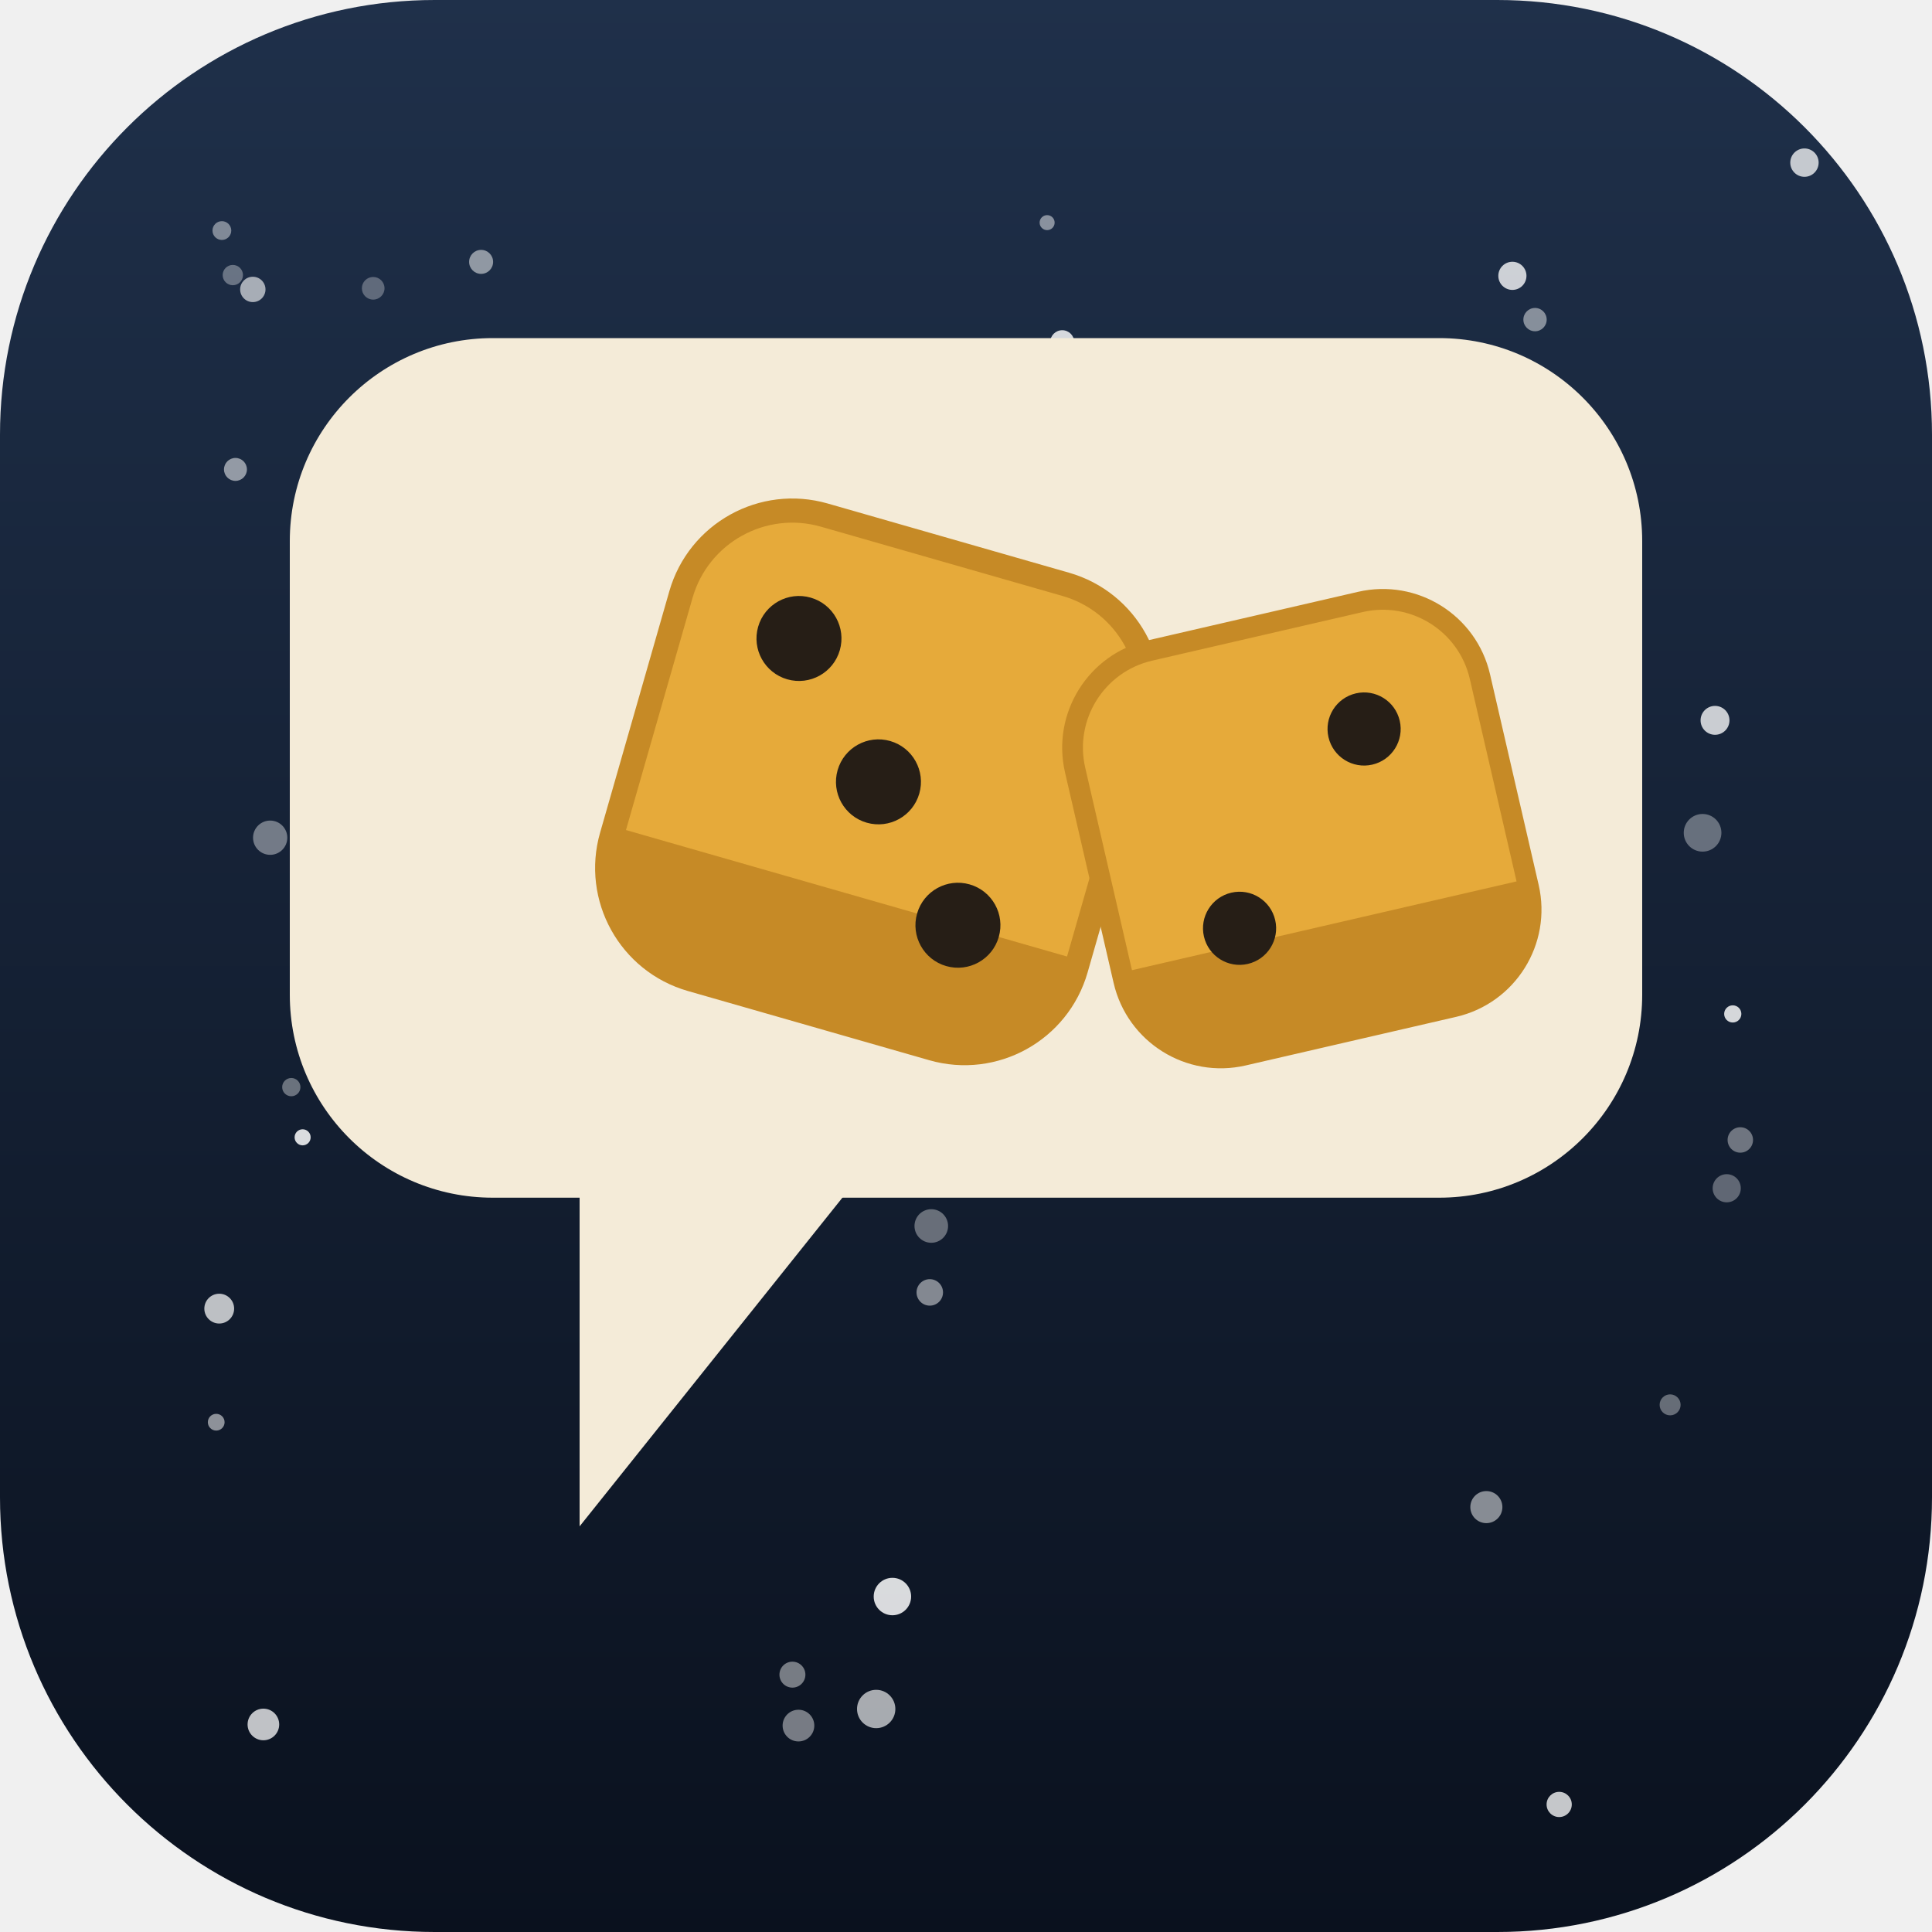
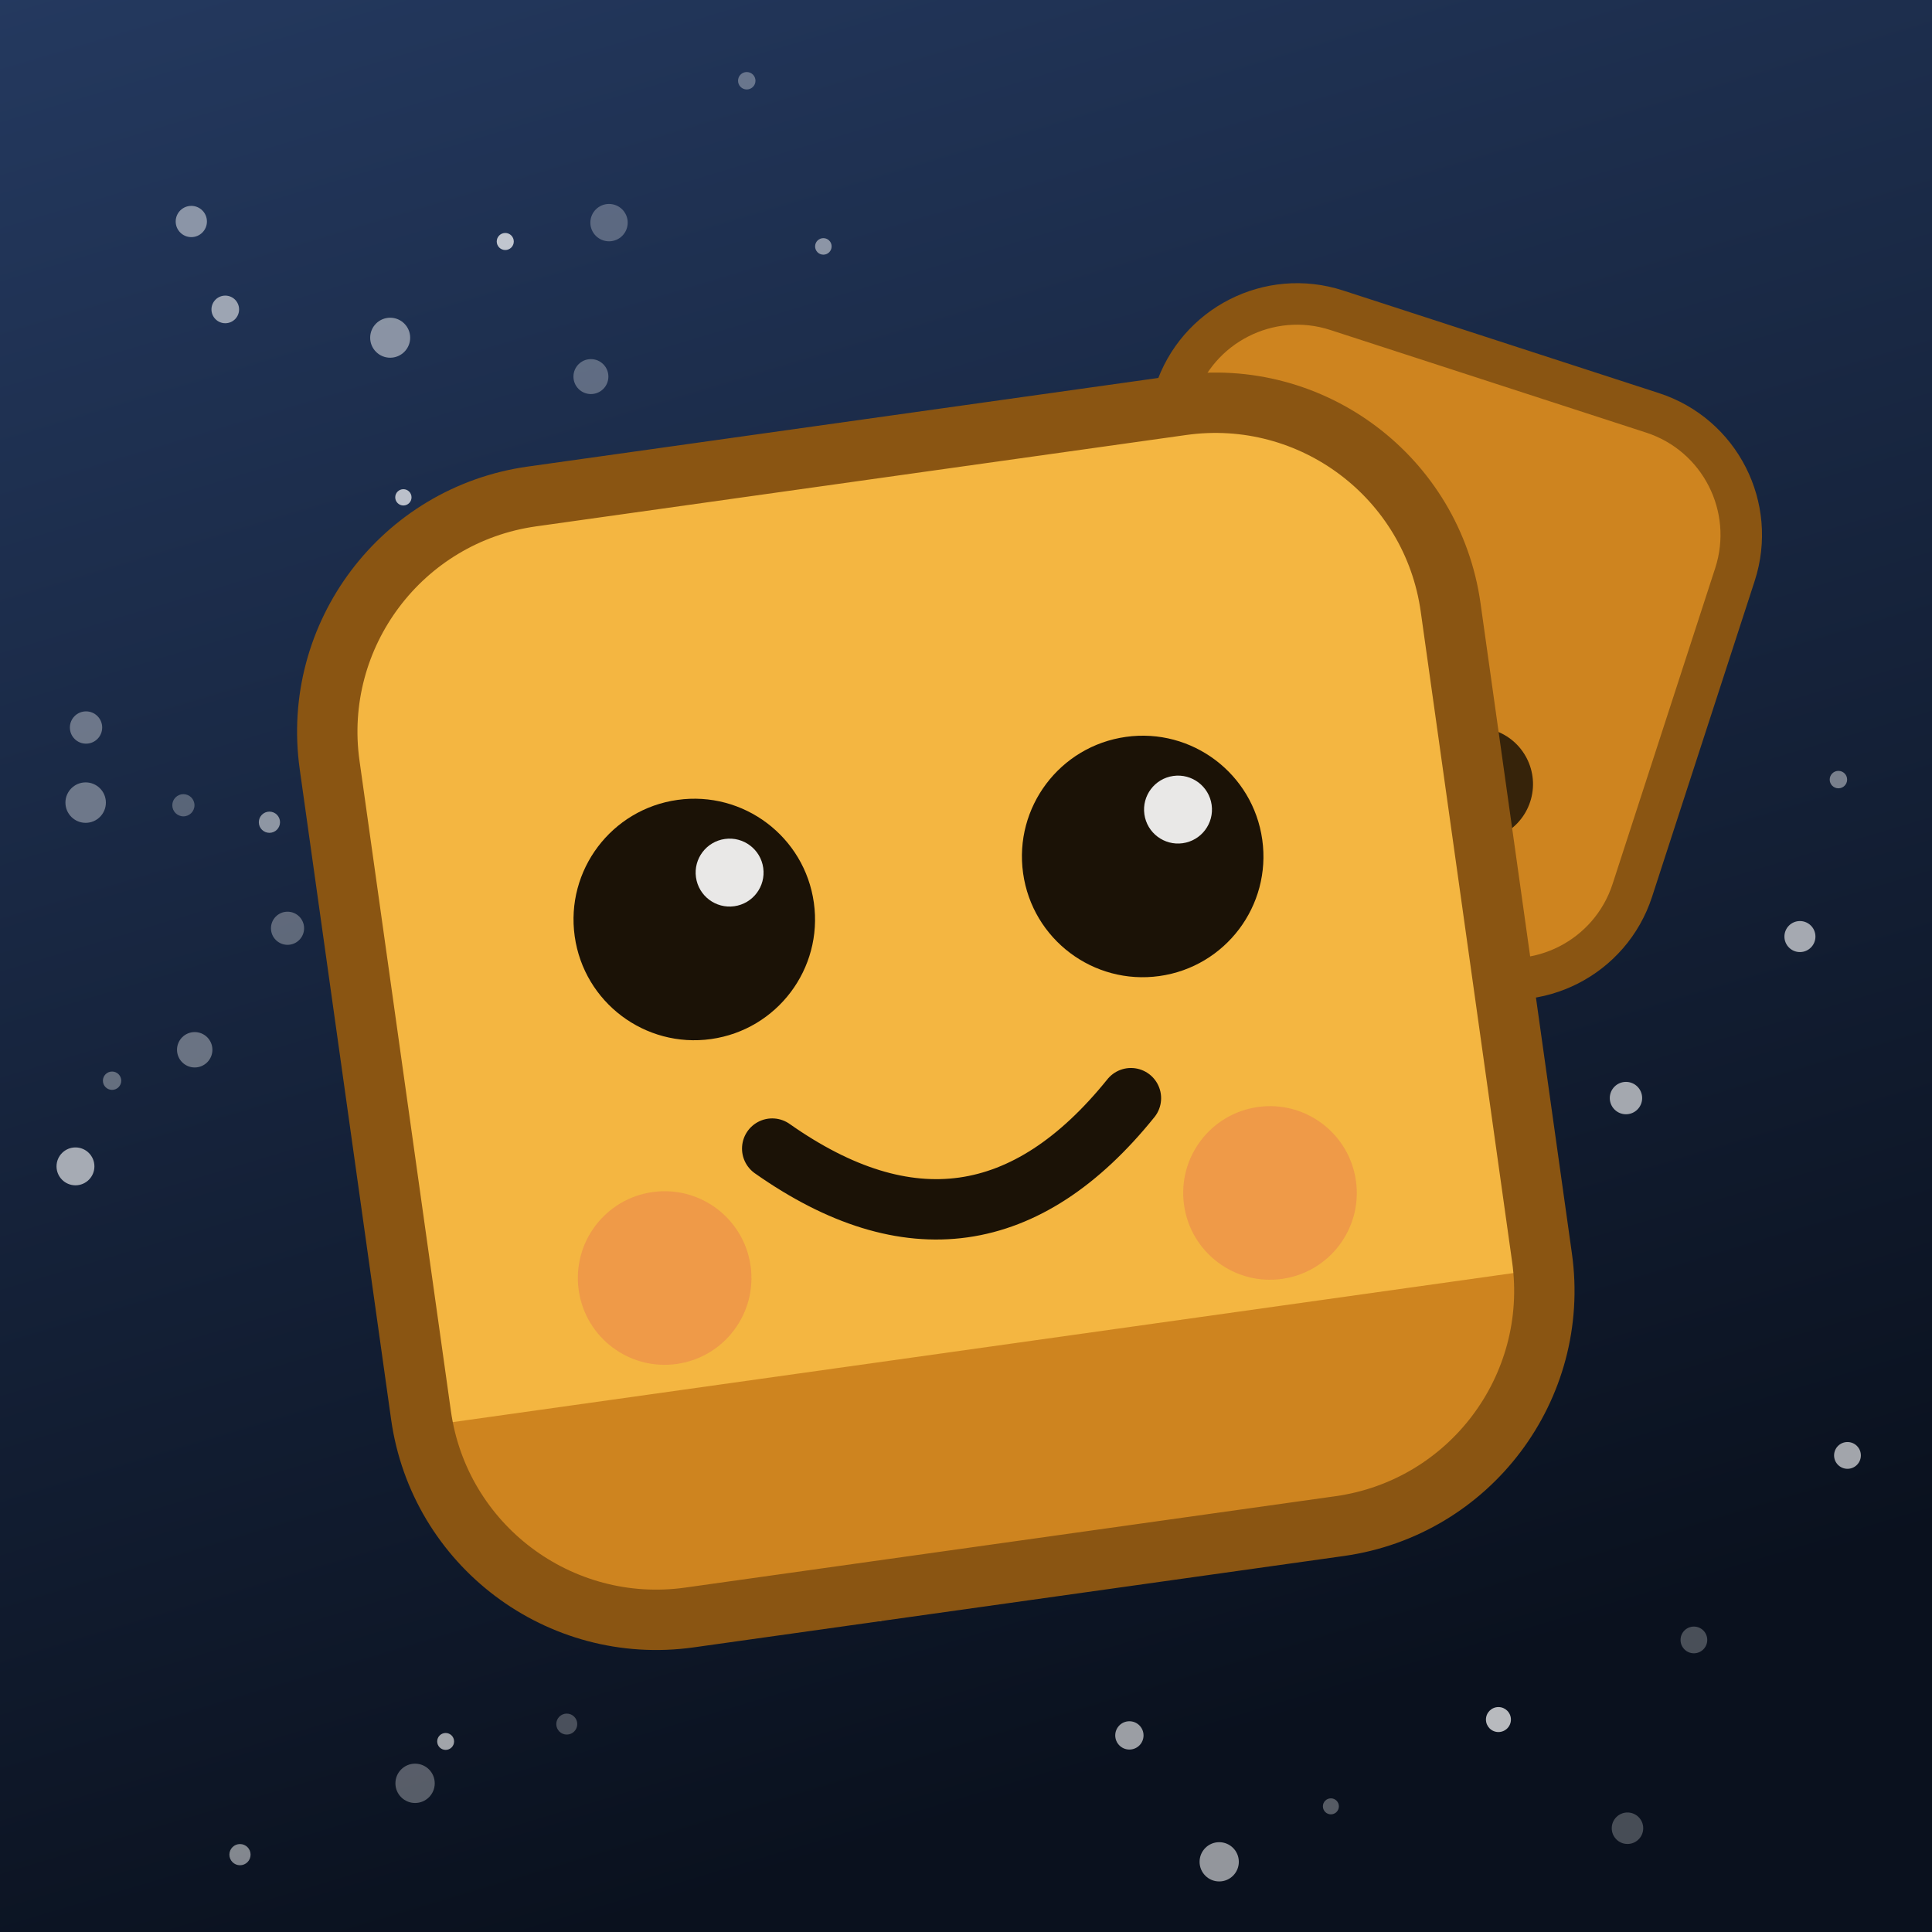
<svg xmlns="http://www.w3.org/2000/svg" viewBox="0 0 512 512" width="512" height="512">
  <defs>
-     <linearGradient id="sky" x1="0" y1="0" x2="0" y2="1">
-       <stop offset="0" stop-color="#1F304A" />
+     <linearGradient id="sky" x1="0" y1="0" x2="0.3" y2="1">
+       <stop offset="0" stop-color="#24395F" />
      <stop offset="1" stop-color="#0A111E" />
    </linearGradient>
-     <clipPath id="card">
-       <rect width="512" height="512" rx="115.2" />
+   </defs>
+   <rect width="512" height="512" fill="url(#sky)" />
+   <circle cx="233.1" cy="284.8" r="5.36" fill="#fff" opacity="0.70" />
+   <circle cx="232.8" cy="426.9" r="2.73" fill="#fff" opacity="0.75" />
+   <circle cx="244.3" cy="310.8" r="2.72" fill="#fff" opacity="0.68" />
+   <circle cx="161.4" cy="59.0" r="4.95" fill="#fff" opacity="0.27" />
+   <circle cx="301.9" cy="206.0" r="3.67" fill="#fff" opacity="0.39" />
+   <circle cx="315.3" cy="415.6" r="2.27" fill="#fff" opacity="0.27" />
+   <circle cx="106.9" cy="131.8" r="2.16" fill="#fff" opacity="0.70" />
+   <circle cx="172.4" cy="299.8" r="2.75" fill="#fff" opacity="0.47" />
+   <circle cx="323.5" cy="255.9" r="4.42" fill="#fff" opacity="0.69" />
+   <circle cx="330.5" cy="211.1" r="4.02" fill="#fff" opacity="0.32" />
+   <circle cx="356.0" cy="167.1" r="2.87" fill="#fff" opacity="0.52" />
+   <circle cx="29.7" cy="286.4" r="2.43" fill="#fff" opacity="0.34" />
+   <circle cx="422.8" cy="201.4" r="5.48" fill="#fff" opacity="0.24" />
+   <circle cx="118.1" cy="461.5" r="2.24" fill="#fff" opacity="0.61" />
+   <circle cx="487.2" cy="206.6" r="2.31" fill="#fff" opacity="0.43" />
+   <circle cx="390.0" cy="145.2" r="2.36" fill="#fff" opacity="0.57" />
+   <circle cx="22.7" cy="212.7" r="5.36" fill="#fff" opacity="0.37" />
+   <circle cx="133.9" cy="64.0" r="2.26" fill="#fff" opacity="0.72" />
+   <circle cx="100.9" cy="284.5" r="3.65" fill="#fff" opacity="0.42" />
+   <circle cx="489.6" cy="385.7" r="3.55" fill="#fff" opacity="0.62" />
+   <circle cx="71.4" cy="217.9" r="2.81" fill="#fff" opacity="0.51" />
+   <circle cx="431.3" cy="484.5" r="4.17" fill="#fff" opacity="0.25" />
+   <circle cx="116.8" cy="205.1" r="5.11" fill="#fff" opacity="0.81" />
+   <circle cx="63.6" cy="491.5" r="2.81" fill="#fff" opacity="0.49" />
+   <circle cx="20.0" cy="309.1" r="5.02" fill="#fff" opacity="0.62" />
+   <circle cx="50.7" cy="58.7" r="4.14" fill="#fff" opacity="0.48" />
+   <circle cx="22.8" cy="192.8" r="4.28" fill="#fff" opacity="0.36" />
+   <circle cx="477.0" cy="248.2" r="4.11" fill="#fff" opacity="0.62" />
+   <circle cx="103.4" cy="89.5" r="5.30" fill="#fff" opacity="0.48" />
+   <circle cx="364.5" cy="91.6" r="4.30" fill="#fff" opacity="0.79" />
+   <circle cx="110.0" cy="472.6" r="5.21" fill="#fff" opacity="0.31" />
+   <circle cx="218.2" cy="65.3" r="2.19" fill="#fff" opacity="0.49" />
+   <circle cx="130.1" cy="354.5" r="2.97" fill="#fff" opacity="0.73" />
+   <circle cx="156.6" cy="99.8" r="4.63" fill="#fff" opacity="0.30" />
+   <circle cx="76.2" cy="246.0" r="4.39" fill="#fff" opacity="0.31" />
+   <circle cx="150.2" cy="456.9" r="2.78" fill="#fff" opacity="0.25" />
+   <circle cx="48.6" cy="213.4" r="2.94" fill="#fff" opacity="0.28" />
+   <circle cx="100.2" cy="192.8" r="4.10" fill="#fff" opacity="0.36" />
+   <circle cx="59.7" cy="82.0" r="3.66" fill="#fff" opacity="0.56" />
+   <circle cx="331.5" cy="348.0" r="4.14" fill="#fff" opacity="0.37" />
+   <circle cx="299.3" cy="459.9" r="3.75" fill="#fff" opacity="0.59" />
+   <circle cx="352.7" cy="478.7" r="2.12" fill="#fff" opacity="0.31" />
+   <circle cx="247.5" cy="366.9" r="3.19" fill="#fff" opacity="0.31" />
+   <circle cx="51.6" cy="278.2" r="4.69" fill="#fff" opacity="0.36" />
+   <circle cx="397.1" cy="455.7" r="3.31" fill="#fff" opacity="0.71" />
+   <circle cx="448.9" cy="434.6" r="3.54" fill="#fff" opacity="0.26" />
+   <circle cx="430.9" cy="291.0" r="4.29" fill="#fff" opacity="0.62" />
+   <circle cx="197.9" cy="21.4" r="2.31" fill="#fff" opacity="0.33" />
+   <circle cx="323.1" cy="493.4" r="5.20" fill="#fff" opacity="0.56" />
+   <circle cx="202.3" cy="369.1" r="4.13" fill="#fff" opacity="0.67" />
+   <g transform="translate(372 170) rotate(18)">
+     <rect x="-78" y="-78" width="156" height="156" rx="34" fill="#CE841F" stroke="#8A5512" stroke-width="11" />
+     <circle cx="-30" cy="-30" r="15" fill="#1B1206" opacity="0.85" />
+     <circle cx="30" cy="30" r="15" fill="#1B1206" opacity="0.85" />
+   </g>
+   <g transform="translate(248 268) rotate(-8)">
+     <clipPath id="body">
+       <rect x="-150.0" y="-150.0" width="300" height="300" rx="63.0" />
    </clipPath>
-   </defs>
-   <g clip-path="url(#card)">
-     <rect width="512" height="512" fill="url(#sky)" />
-     <circle cx="176.6" cy="98.7" r="3.96" fill="#fff" opacity="0.35" />
-     <circle cx="400.8" cy="73.1" r="3.73" fill="#fff" opacity="0.78" />
-     <circle cx="127.5" cy="69.4" r="3.18" fill="#fff" opacity="0.51" />
-     <circle cx="71.6" cy="222.0" r="4.54" fill="#fff" opacity="0.40" />
-     <circle cx="457.6" cy="314.9" r="3.73" fill="#fff" opacity="0.33" />
-     <circle cx="290.7" cy="209.4" r="5.04" fill="#fff" opacity="0.32" />
-     <circle cx="281.5" cy="90.7" r="3.19" fill="#fff" opacity="0.82" />
-     <circle cx="83.8" cy="169.7" r="4.51" fill="#fff" opacity="0.45" />
-     <circle cx="77.2" cy="288.1" r="2.42" fill="#fff" opacity="0.37" />
-     <circle cx="277.5" cy="59.0" r="1.99" fill="#fff" opacity="0.48" />
-     <circle cx="254.4" cy="270.3" r="4.38" fill="#fff" opacity="0.74" />
-     <circle cx="294.6" cy="234.9" r="2.79" fill="#fff" opacity="0.45" />
-     <circle cx="345.7" cy="140.7" r="3.70" fill="#fff" opacity="0.80" />
-     <circle cx="253.8" cy="185.5" r="3.29" fill="#fff" opacity="0.35" />
-     <circle cx="83.9" cy="219.1" r="4.31" fill="#fff" opacity="0.42" />
-     <circle cx="451.2" cy="220.7" r="4.99" fill="#fff" opacity="0.35" />
-     <circle cx="375.2" cy="288.9" r="4.71" fill="#fff" opacity="0.59" />
-     <circle cx="184.0" cy="188.5" r="3.44" fill="#fff" opacity="0.73" />
-     <circle cx="61.7" cy="72.9" r="2.69" fill="#fff" opacity="0.34" />
-     <circle cx="58.1" cy="346.8" r="3.95" fill="#fff" opacity="0.72" />
-     <circle cx="158.9" cy="204.5" r="4.02" fill="#fff" opacity="0.29" />
-     <circle cx="454.5" cy="190.9" r="3.83" fill="#fff" opacity="0.77" />
-     <circle cx="57.3" cy="376.9" r="2.22" fill="#fff" opacity="0.52" />
-     <circle cx="210.0" cy="443.8" r="3.44" fill="#fff" opacity="0.44" />
-     <circle cx="233.1" cy="278.3" r="4.73" fill="#fff" opacity="0.71" />
-     <circle cx="420.0" cy="156.2" r="3.17" fill="#fff" opacity="0.63" />
-     <circle cx="338.3" cy="202.1" r="2.56" fill="#fff" opacity="0.36" />
-     <circle cx="110.1" cy="135.2" r="2.57" fill="#fff" opacity="0.76" />
-     <circle cx="405.2" cy="112.9" r="2.73" fill="#fff" opacity="0.42" />
-     <circle cx="219.5" cy="197.1" r="3.68" fill="#fff" opacity="0.40" />
-     <circle cx="341.8" cy="263.0" r="3.85" fill="#fff" opacity="0.33" />
-     <circle cx="236.5" cy="423.1" r="4.96" fill="#fff" opacity="0.84" />
-     <circle cx="207.5" cy="210.5" r="2.14" fill="#fff" opacity="0.67" />
-     <circle cx="58.8" cy="61.1" r="2.49" fill="#fff" opacity="0.44" />
-     <circle cx="80.2" cy="301.4" r="2.13" fill="#fff" opacity="0.84" />
-     <circle cx="98.9" cy="76.4" r="3.00" fill="#fff" opacity="0.30" />
-     <circle cx="62.4" cy="124.4" r="3.04" fill="#fff" opacity="0.53" />
-     <circle cx="461.2" cy="302.1" r="3.37" fill="#fff" opacity="0.39" />
-     <circle cx="413.2" cy="478.2" r="3.34" fill="#fff" opacity="0.76" />
-     <circle cx="171.2" cy="95.7" r="4.29" fill="#fff" opacity="0.54" />
-     <circle cx="246.4" cy="342.5" r="3.51" fill="#fff" opacity="0.48" />
-     <circle cx="459.2" cy="268.7" r="2.28" fill="#fff" opacity="0.82" />
-     <circle cx="442.6" cy="372.3" r="2.78" fill="#fff" opacity="0.36" />
-     <circle cx="344.4" cy="148.4" r="3.01" fill="#fff" opacity="0.44" />
-     <circle cx="191.0" cy="131.1" r="3.59" fill="#fff" opacity="0.78" />
-     <circle cx="179.3" cy="131.2" r="4.49" fill="#fff" opacity="0.47" />
-     <circle cx="393.9" cy="399.4" r="4.25" fill="#fff" opacity="0.50" />
-     <circle cx="120.8" cy="252.7" r="4.22" fill="#fff" opacity="0.30" />
-     <circle cx="386.7" cy="243.5" r="2.44" fill="#fff" opacity="0.62" />
-     <circle cx="232.2" cy="452.9" r="5.08" fill="#fff" opacity="0.64" />
-     <circle cx="67.0" cy="76.7" r="3.36" fill="#fff" opacity="0.61" />
-     <circle cx="122.8" cy="311.9" r="4.79" fill="#fff" opacity="0.27" />
-     <circle cx="246.8" cy="324.9" r="4.45" fill="#fff" opacity="0.36" />
-     <circle cx="406.8" cy="84.7" r="3.09" fill="#fff" opacity="0.47" />
-     <circle cx="246.1" cy="111.2" r="4.42" fill="#fff" opacity="0.61" />
-     <circle cx="69.8" cy="457.0" r="4.19" fill="#fff" opacity="0.74" />
-     <circle cx="211.6" cy="457.3" r="4.20" fill="#fff" opacity="0.44" />
-     <circle cx="478.2" cy="43.1" r="3.76" fill="#fff" opacity="0.74" />
-     <circle cx="394.1" cy="96.6" r="4.54" fill="#fff" opacity="0.75" />
-     <circle cx="326.9" cy="188.6" r="3.62" fill="#fff" opacity="0.40" />
-   </g>
-   <path d="M153.6 307.2 L153.6 404.5 L233.0 305.2 Z" fill="#F4EBD8" />
-   <rect x="76.8" y="89.6" width="358.4" height="227.8" rx="53.8" fill="#F4EBD8" />
-   <g transform="translate(232.80 207.20) rotate(16)">
-     <clipPath id="dc1">
-       <rect x="-64.00" y="-64.00" width="128.00" height="128.00" rx="30.72" />
-     </clipPath>
-     <g clip-path="url(#dc1)">
-       <rect x="-64.00" y="-64.00" width="128.00" height="128.00" rx="30.72" fill="#E6AA3A" />
-       <rect x="-64.00" y="30.72" width="128.00" height="33.28" fill="#C68A26" />
+     <g clip-path="url(#body)">
+       <rect x="-150.0" y="-150.0" width="300" height="300" fill="#F4B641" />
+       <rect x="-150.0" y="90" width="300" height="60" fill="#CE841F" />
+       <circle cx="-81" cy="60" r="23" fill="#E8784F" opacity="0.45" />
+       <circle cx="81" cy="60" r="23" fill="#E8784F" opacity="0.45" />
    </g>
-     <rect x="-64.00" y="-64.00" width="128.00" height="128.00" rx="30.72" fill="none" stroke="#C68A26" stroke-width="6.40" />
-     <circle cx="-30.72" cy="-30.72" r="11.26" fill="#261E16" />
-     <circle cx="0.00" cy="0.00" r="11.26" fill="#261E16" />
-     <circle cx="30.72" cy="30.72" r="11.26" fill="#261E16" />
-   </g>
-   <g transform="translate(345.00 219.60) rotate(-13)">
-     <clipPath id="dc2">
-       <rect x="-55.05" y="-55.05" width="110.10" height="110.10" rx="26.42" />
-     </clipPath>
-     <g clip-path="url(#dc2)">
-       <rect x="-55.05" y="-55.05" width="110.10" height="110.10" rx="26.42" fill="#E6AA3A" />
-       <rect x="-55.05" y="26.42" width="110.10" height="28.63" fill="#C68A26" />
-     </g>
-     <rect x="-55.05" y="-55.05" width="110.10" height="110.10" rx="26.42" fill="none" stroke="#C68A26" stroke-width="5.50" />
-     <circle cx="-22.02" cy="22.02" r="9.69" fill="#261E16" />
-     <circle cx="22.02" cy="-22.02" r="9.69" fill="#261E16" />
+     <rect x="-150.0" y="-150.0" width="300" height="300" rx="63.0" fill="none" stroke="#8A5512" stroke-width="16" />
+     <circle cx="-60" cy="-33" r="32" fill="#1B1206" />
+     <circle cx="60" cy="-33" r="32" fill="#1B1206" />
+     <circle cx="-49" cy="-44" r="9" fill="#fff" opacity="0.9" />
+     <circle cx="71" cy="-44" r="9" fill="#fff" opacity="0.9" />
+     <path d="M -48 30 Q 0 75 48 30" fill="none" stroke="#1B1206" stroke-width="16" stroke-linecap="round" />
  </g>
</svg>
